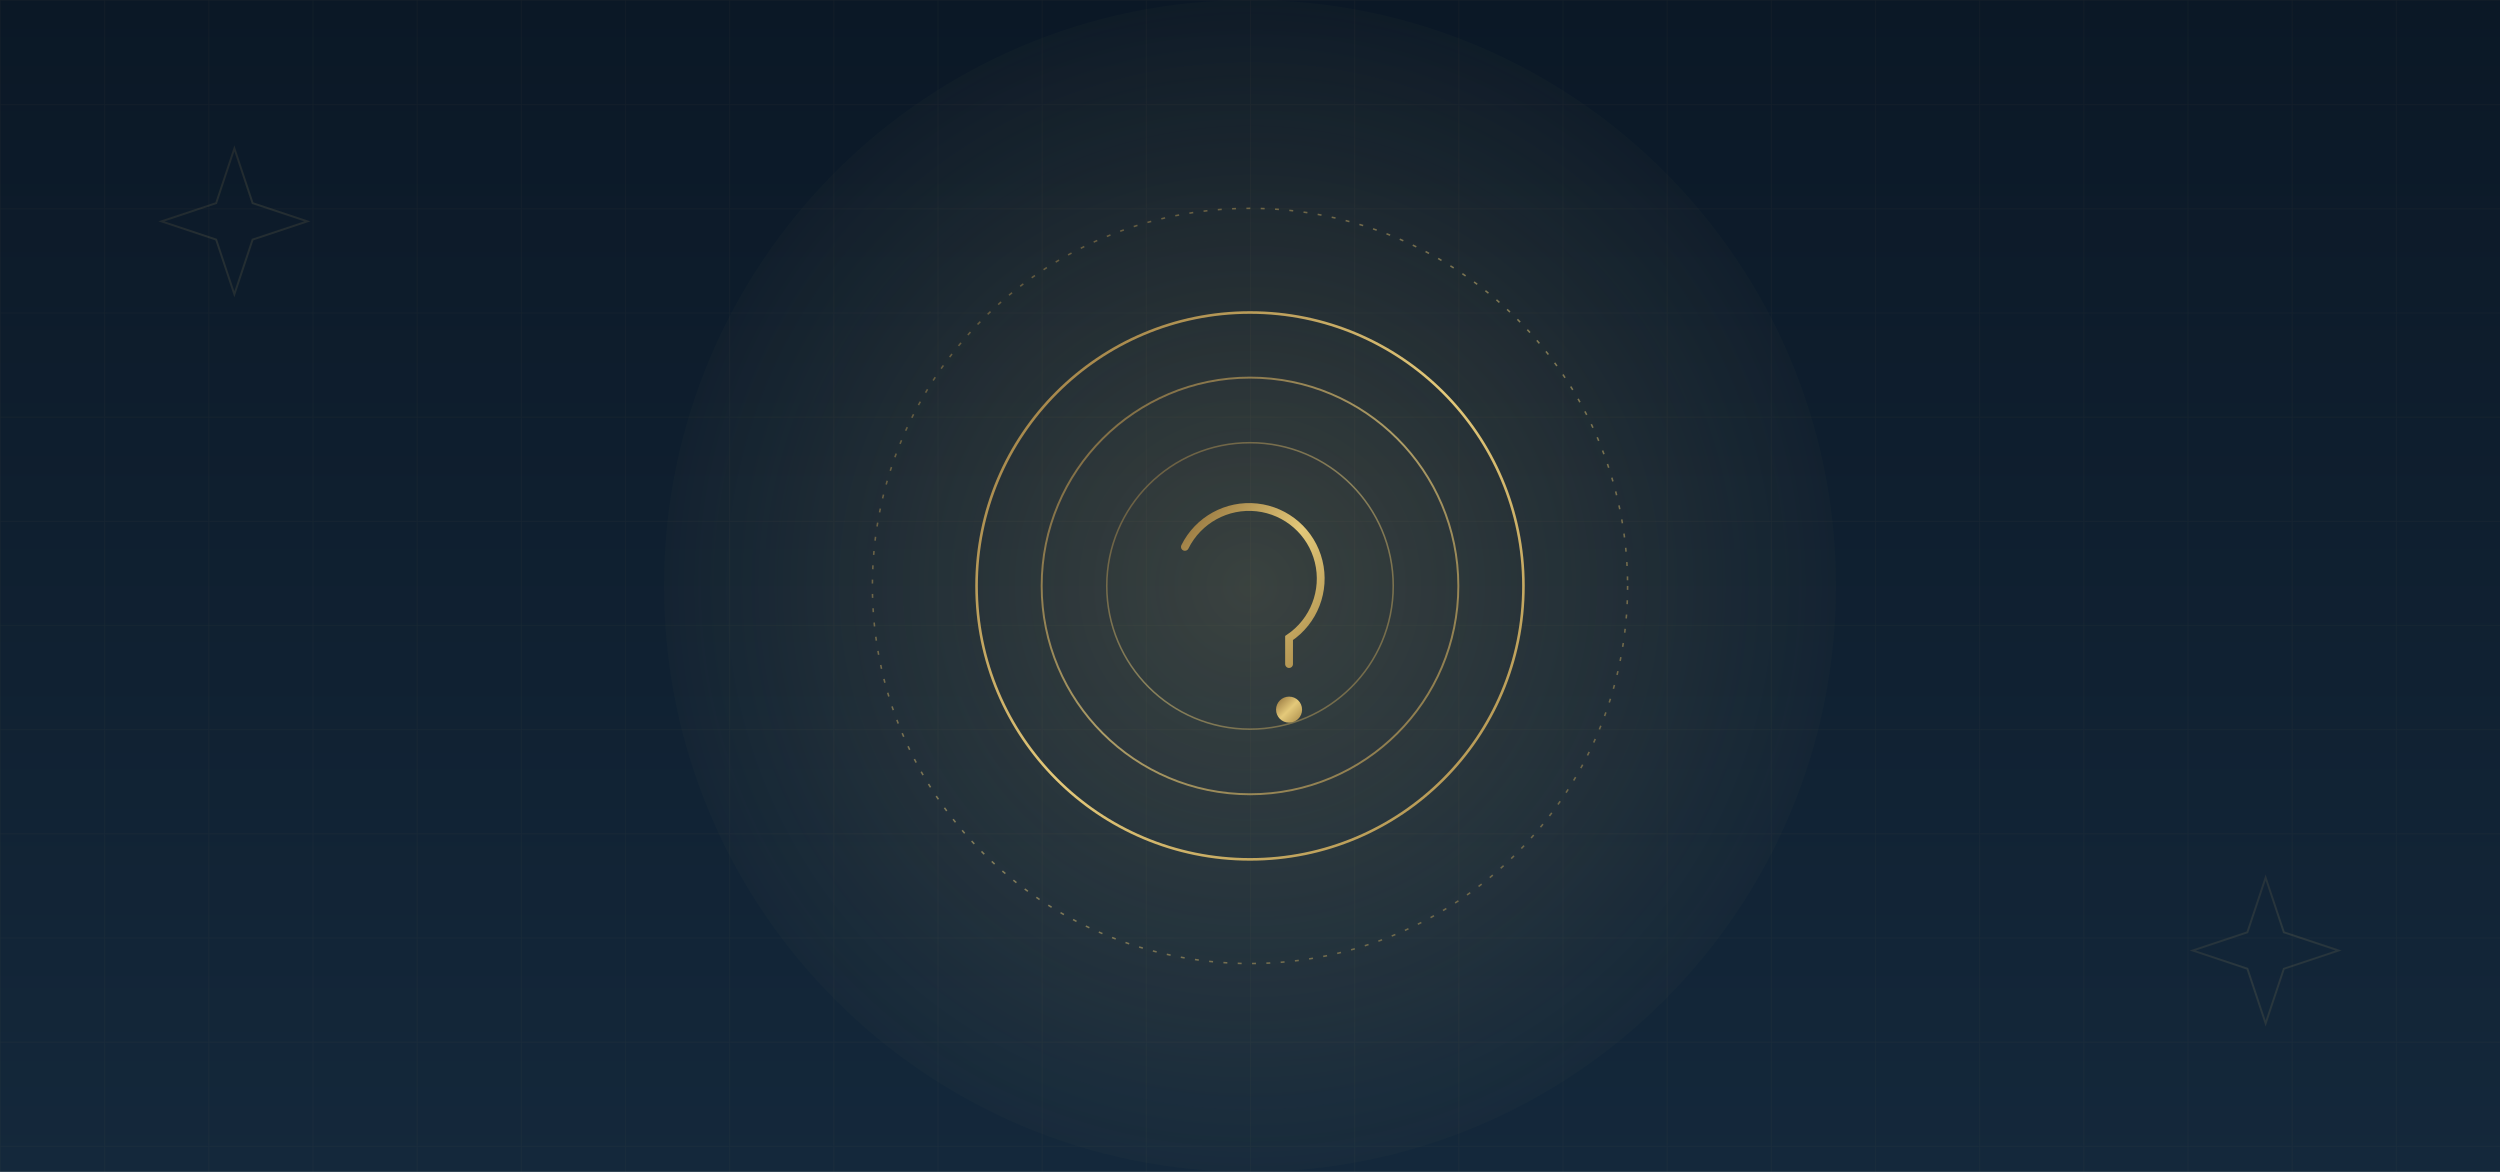
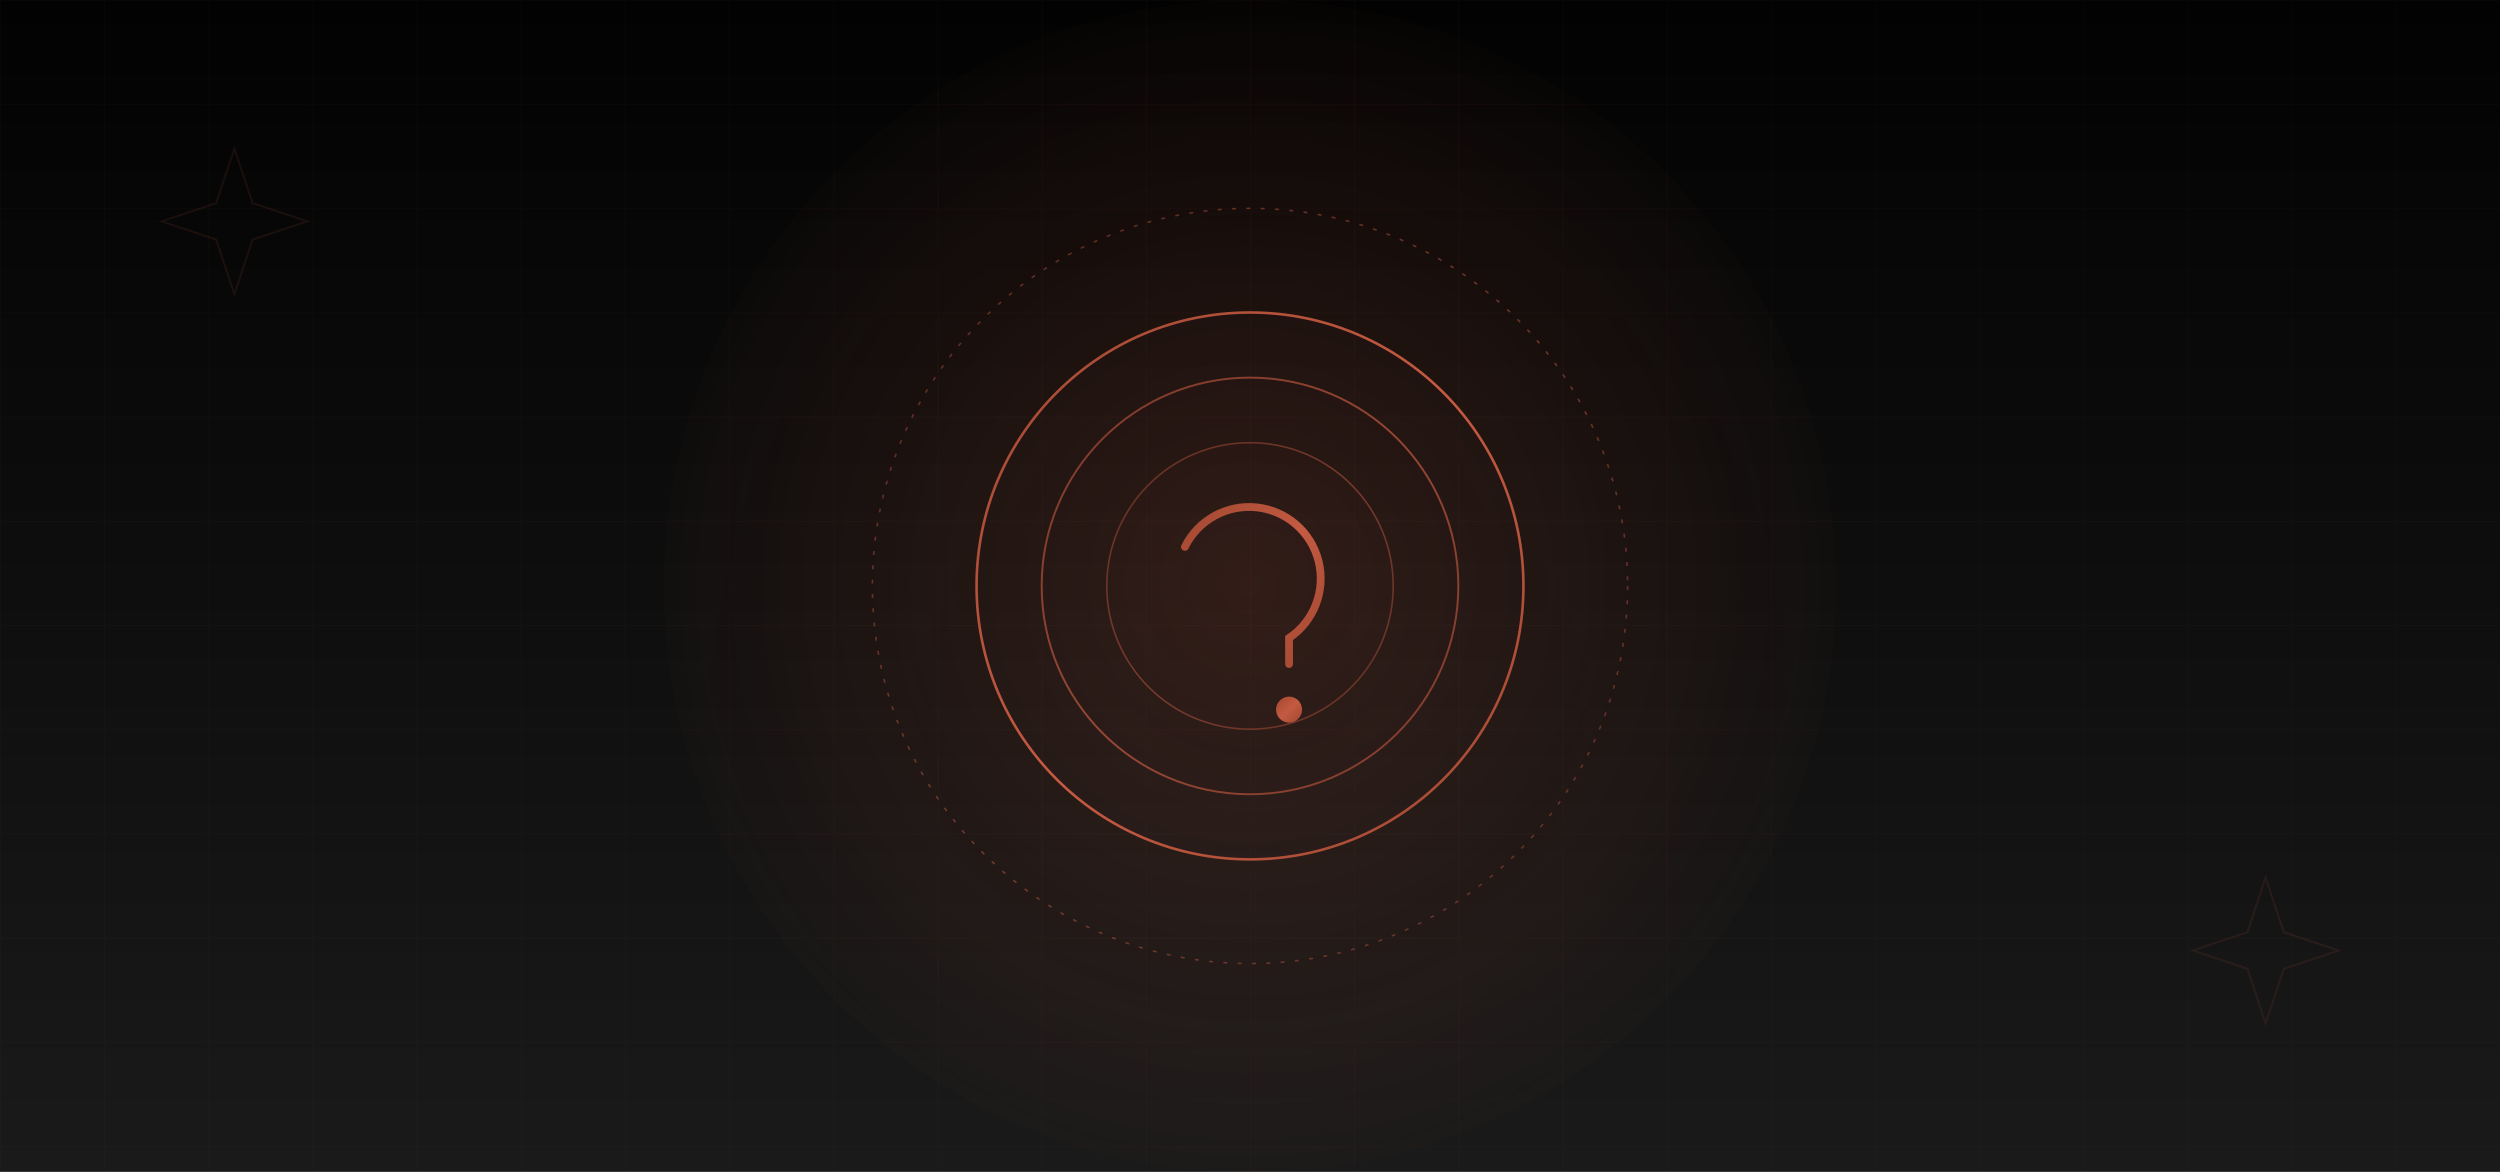
<svg xmlns="http://www.w3.org/2000/svg" viewBox="0 0 1920 900" preserveAspectRatio="xMidYMid slice">
  <defs>
    <linearGradient id="sky" x1="0" y1="0" x2="0" y2="1">
-       <stop offset="0%" stop-color="#0B1826" />
-       <stop offset="100%" stop-color="#14283B" />
+       <stop offset="0%" stop-color="#020202" />
+       <stop offset="100%" stop-color="#1A1A1A" />
    </linearGradient>
    <linearGradient id="gold" x1="0" y1="0" x2="1" y2="1">
-       <stop offset="0%" stop-color="#8F6F3A" />
-       <stop offset="50%" stop-color="#E4C97A" />
-       <stop offset="100%" stop-color="#A88A4A" />
+       <stop offset="0%" stop-color="#A24832" />
+       <stop offset="50%" stop-color="#C45A41" />
+       <stop offset="100%" stop-color="#A24832" />
    </linearGradient>
    <pattern id="grid" width="80" height="80" patternUnits="userSpaceOnUse">
-       <path d="M 80 0 L 0 0 0 80" fill="none" stroke="#C2A86B" stroke-opacity="0.05" />
+       <path d="M 80 0 L 0 0 0 80" fill="none" stroke="#C45A41" stroke-opacity="0.05" />
    </pattern>
    <radialGradient id="glow" cx="50%" cy="50%" r="55%">
-       <stop offset="0%" stop-color="#E4C97A" stop-opacity="0.2" />
-       <stop offset="100%" stop-color="#E4C97A" stop-opacity="0" />
+       <stop offset="0%" stop-color="#C45A41" stop-opacity="0.2" />
+       <stop offset="100%" stop-color="#C45A41" stop-opacity="0" />
    </radialGradient>
  </defs>
  <rect width="1920" height="900" fill="url(#sky)" />
  <rect width="1920" height="900" fill="url(#grid)" />
  <circle cx="960" cy="450" r="450" fill="url(#glow)" />
  <g opacity="0.12" fill="none" stroke="url(#gold)" stroke-width="1.5">
    <g transform="translate(180 170)">
      <polygon points="0,-56 14,-14 56,0 14,14 0,56 -14,14 -56,0 -14,-14" />
    </g>
    <g transform="translate(1740 730)">
      <polygon points="0,-56 14,-14 56,0 14,14 0,56 -14,14 -56,0 -14,-14" />
    </g>
  </g>
  <line x1="120" y1="840" x2="1800" y2="840" stroke="url(#gold)" stroke-width="1" opacity="0.3" />
  <g transform="translate(960 450)">
    <circle r="290" fill="none" stroke="url(#gold)" stroke-width="1.2" stroke-dasharray="3 8" opacity="0.5" />
    <circle r="210" fill="none" stroke="url(#gold)" stroke-width="2" />
    <circle r="160" fill="none" stroke="url(#gold)" stroke-width="1.5" opacity="0.7" />
    <circle r="110" fill="none" stroke="url(#gold)" stroke-width="1.2" opacity="0.5" />
    <path d="M -50 -30 A 55 55 0 1 1 30 40 L 30 60" fill="none" stroke="url(#gold)" stroke-width="6" stroke-linecap="round" />
    <circle cx="30" cy="95" r="10" fill="url(#gold)" />
  </g>
</svg>
